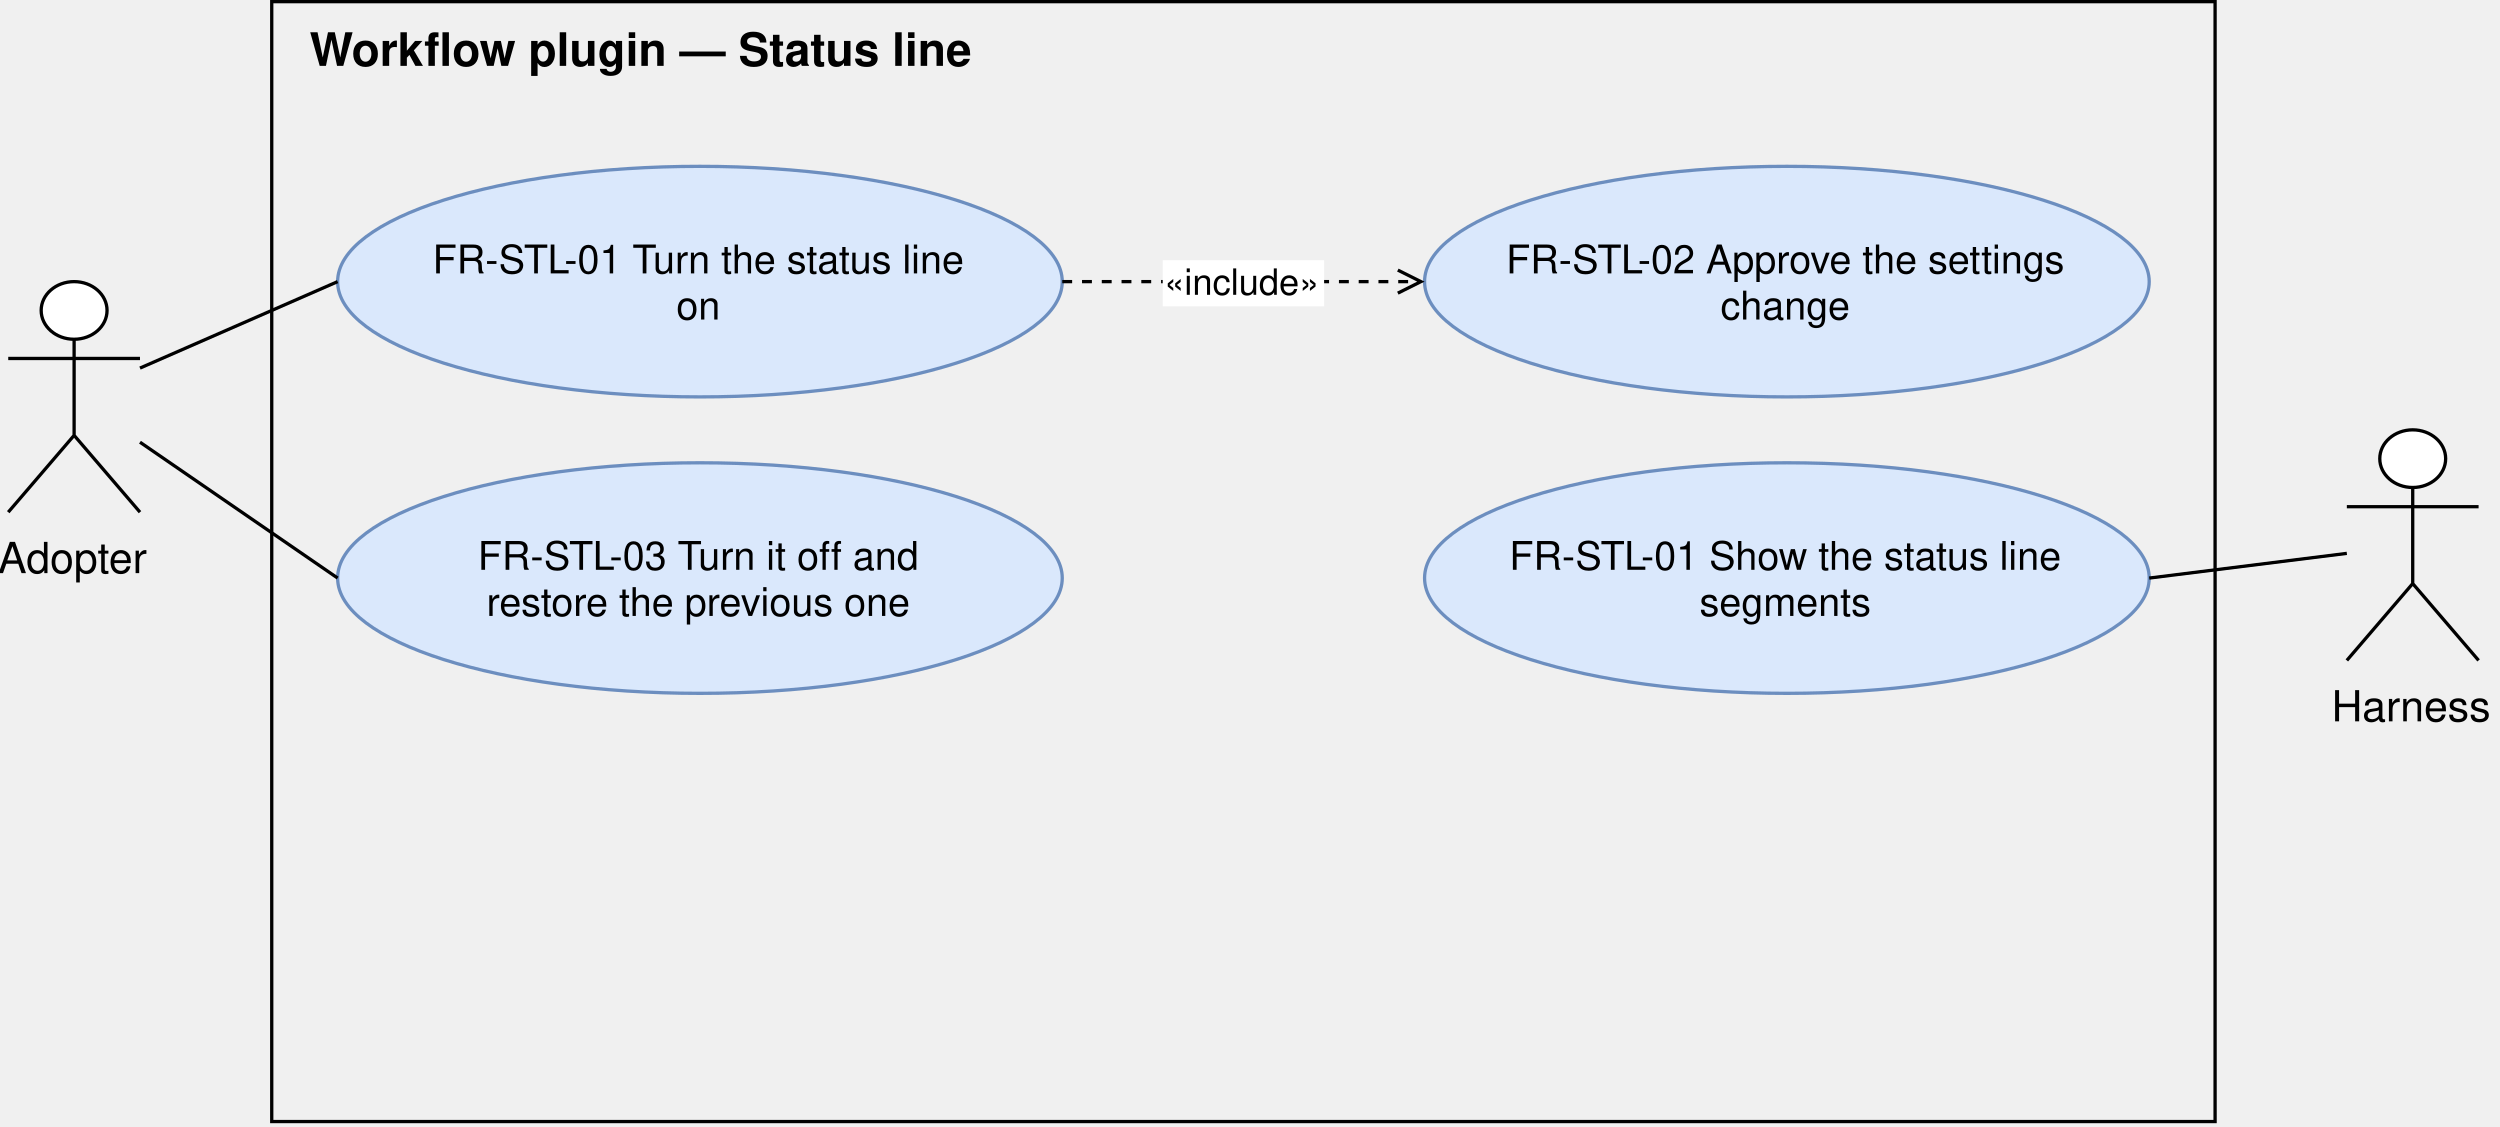
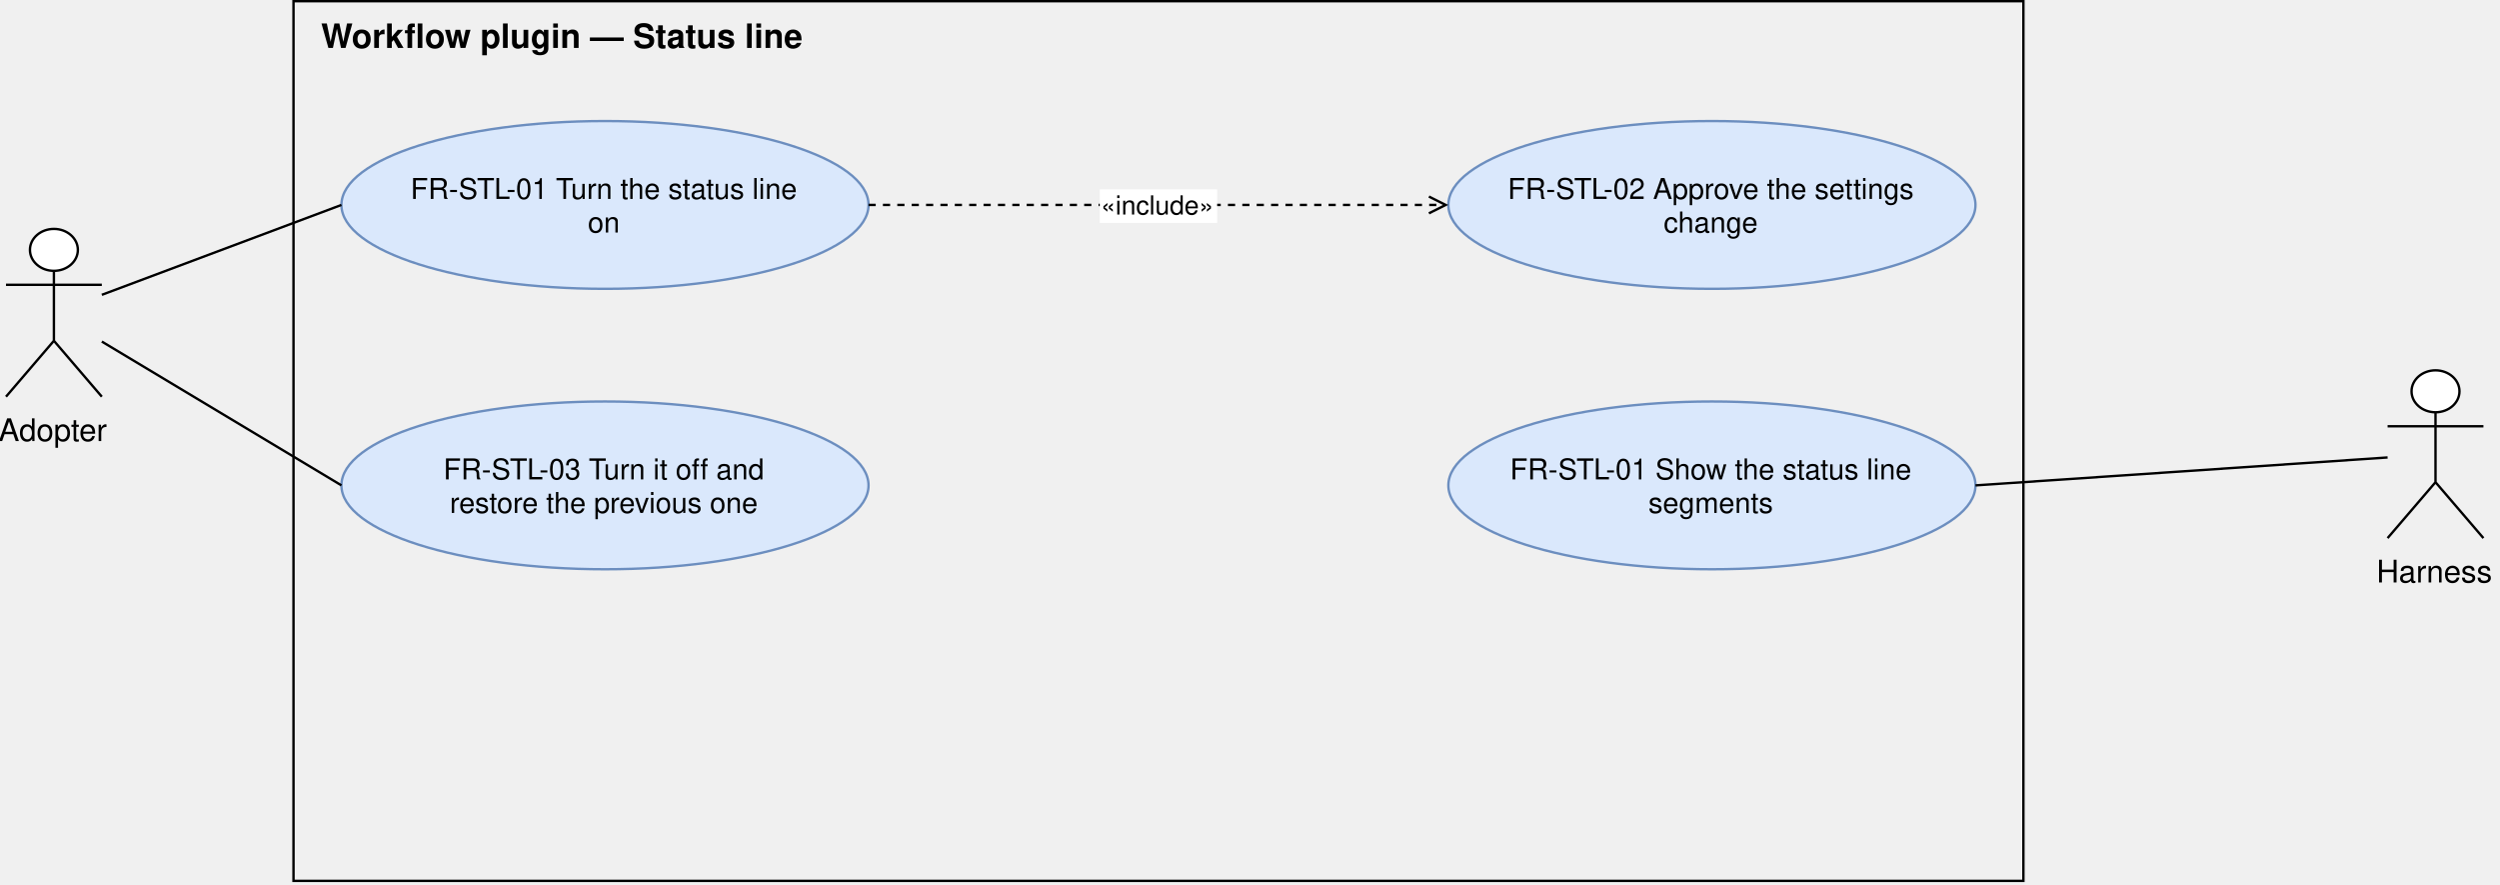
- <svg xmlns="http://www.w3.org/2000/svg" style="background: transparent; background-color: transparent; color-scheme: light;" version="1.1" width="759px" height="342px" viewBox="0 0 759 342" content="&lt;mxfile host=&quot;Electron&quot;&gt;&#10;  &lt;diagram name=&quot;Page-1&quot; id=&quot;0&quot;&gt;&#10;    &lt;mxGraphModel dx=&quot;-429&quot; dy=&quot;-117&quot; grid=&quot;0&quot; gridSize=&quot;10&quot; guides=&quot;1&quot; tooltips=&quot;1&quot; connect=&quot;1&quot; arrows=&quot;1&quot; fold=&quot;0&quot; page=&quot;0&quot; pageScale=&quot;1&quot; pageWidth=&quot;850&quot; pageHeight=&quot;1100&quot; background=&quot;#ffffff&quot; math=&quot;0&quot; shadow=&quot;0&quot;&gt;&#10;      &lt;root&gt;&#10;        &lt;mxCell id=&quot;0&quot; /&gt;&#10;        &lt;mxCell id=&quot;1&quot; parent=&quot;0&quot; /&gt;&#10;        &lt;mxCell id=&quot;c2&quot; parent=&quot;1&quot; style=&quot;rounded=0;fillColor=none;verticalAlign=top;align=left;spacingLeft=10;fontStyle=1;fontSize=14;html=0;&quot; value=&quot;Workflow plugin — Status line&quot; vertex=&quot;1&quot;&gt;&#10;          &lt;mxGeometry height=&quot;340&quot; width=&quot;590&quot; x=&quot;110&quot; y=&quot;20&quot; as=&quot;geometry&quot; /&gt;&#10;        &lt;/mxCell&gt;&#10;        &lt;mxCell id=&quot;c3&quot; parent=&quot;1&quot; style=&quot;ellipse;fontSize=12;fillColor=#dae8fc;strokeColor=#6c8ebf;html=0;&quot; value=&quot;FR-STL-01 Turn the status line&amp;#xa;on&quot; vertex=&quot;1&quot;&gt;&#10;          &lt;mxGeometry height=&quot;70&quot; width=&quot;220&quot; x=&quot;130&quot; y=&quot;70&quot; as=&quot;geometry&quot; /&gt;&#10;        &lt;/mxCell&gt;&#10;        &lt;mxCell id=&quot;c4&quot; parent=&quot;1&quot; style=&quot;ellipse;fontSize=12;fillColor=#dae8fc;strokeColor=#6c8ebf;html=0;&quot; value=&quot;FR-STL-03 Turn it off and&amp;#xa;restore the previous one&quot; vertex=&quot;1&quot;&gt;&#10;          &lt;mxGeometry height=&quot;70&quot; width=&quot;220&quot; x=&quot;130&quot; y=&quot;160&quot; as=&quot;geometry&quot; /&gt;&#10;        &lt;/mxCell&gt;&#10;        &lt;mxCell id=&quot;c5&quot; parent=&quot;1&quot; style=&quot;ellipse;fontSize=12;fillColor=#dae8fc;strokeColor=#6c8ebf;html=0;&quot; value=&quot;FR-STL-02 Approve the settings&amp;#xa;change&quot; vertex=&quot;1&quot;&gt;&#10;          &lt;mxGeometry height=&quot;70&quot; width=&quot;220&quot; x=&quot;460&quot; y=&quot;70&quot; as=&quot;geometry&quot; /&gt;&#10;        &lt;/mxCell&gt;&#10;        &lt;mxCell id=&quot;c6&quot; parent=&quot;1&quot; style=&quot;ellipse;fontSize=12;fillColor=#dae8fc;strokeColor=#6c8ebf;html=0;&quot; value=&quot;FR-STL-01 Show the status line&amp;#xa;segments&quot; vertex=&quot;1&quot;&gt;&#10;          &lt;mxGeometry height=&quot;70&quot; width=&quot;220&quot; x=&quot;460&quot; y=&quot;160&quot; as=&quot;geometry&quot; /&gt;&#10;        &lt;/mxCell&gt;&#10;        &lt;mxCell id=&quot;c7&quot; parent=&quot;1&quot; style=&quot;shape=umlActor;verticalLabelPosition=bottom;verticalAlign=top;fontSize=13;html=0;&quot; value=&quot;Adopter&quot; vertex=&quot;1&quot;&gt;&#10;          &lt;mxGeometry height=&quot;70&quot; width=&quot;40&quot; x=&quot;30&quot; y=&quot;105&quot; as=&quot;geometry&quot; /&gt;&#10;        &lt;/mxCell&gt;&#10;        &lt;mxCell id=&quot;c8&quot; edge=&quot;1&quot; parent=&quot;1&quot; source=&quot;c7&quot; style=&quot;endArrow=none;entryX=0;entryY=0.5;html=0;fontSize=11;labelBackgroundColor=#ffffff;&quot; target=&quot;c3&quot; value=&quot;&quot;&gt;&#10;          &lt;mxGeometry relative=&quot;1&quot; as=&quot;geometry&quot; /&gt;&#10;        &lt;/mxCell&gt;&#10;        &lt;mxCell id=&quot;c9&quot; edge=&quot;1&quot; parent=&quot;1&quot; source=&quot;c7&quot; style=&quot;endArrow=none;entryX=0;entryY=0.5;html=0;fontSize=11;labelBackgroundColor=#ffffff;&quot; target=&quot;c4&quot; value=&quot;&quot;&gt;&#10;          &lt;mxGeometry relative=&quot;1&quot; as=&quot;geometry&quot; /&gt;&#10;        &lt;/mxCell&gt;&#10;        &lt;mxCell id=&quot;c10&quot; parent=&quot;1&quot; style=&quot;shape=umlActor;verticalLabelPosition=bottom;verticalAlign=top;fontSize=13;html=0;&quot; value=&quot;Harness&quot; vertex=&quot;1&quot;&gt;&#10;          &lt;mxGeometry height=&quot;70&quot; width=&quot;40&quot; x=&quot;740&quot; y=&quot;150&quot; as=&quot;geometry&quot; /&gt;&#10;        &lt;/mxCell&gt;&#10;        &lt;mxCell id=&quot;c11&quot; edge=&quot;1&quot; parent=&quot;1&quot; source=&quot;c10&quot; style=&quot;endArrow=none;entryX=1;entryY=0.5;html=0;fontSize=11;labelBackgroundColor=#ffffff;&quot; target=&quot;c6&quot; value=&quot;&quot;&gt;&#10;          &lt;mxGeometry relative=&quot;1&quot; as=&quot;geometry&quot; /&gt;&#10;        &lt;/mxCell&gt;&#10;        &lt;mxCell id=&quot;c12&quot; edge=&quot;1&quot; parent=&quot;1&quot; source=&quot;c3&quot; style=&quot;dashed=1;endArrow=open;endFill=0;html=0;fontSize=11;labelBackgroundColor=#ffffff;&quot; target=&quot;c5&quot; value=&quot;«include»&quot;&gt;&#10;          &lt;mxGeometry relative=&quot;1&quot; as=&quot;geometry&quot; /&gt;&#10;        &lt;/mxCell&gt;&#10;      &lt;/root&gt;&#10;    &lt;/mxGraphModel&gt;&#10;  &lt;/diagram&gt;&#10;&lt;/mxfile&gt;&#10;">
+ <svg xmlns="http://www.w3.org/2000/svg" style="background: transparent; background-color: transparent; color-scheme: light;" version="1.1" width="1043px" height="369px" viewBox="0 0 1043 369" content="&lt;mxfile host=&quot;Electron&quot;&gt;&#10;  &lt;diagram name=&quot;Page-1&quot; id=&quot;0&quot;&gt;&#10;    &lt;mxGraphModel dx=&quot;-583&quot; dy=&quot;-145&quot; grid=&quot;0&quot; gridSize=&quot;10&quot; guides=&quot;1&quot; tooltips=&quot;1&quot; connect=&quot;1&quot; arrows=&quot;1&quot; fold=&quot;0&quot; page=&quot;0&quot; pageScale=&quot;1&quot; pageWidth=&quot;850&quot; pageHeight=&quot;1100&quot; background=&quot;#ffffff&quot; math=&quot;0&quot; shadow=&quot;0&quot;&gt;&#10;      &lt;root&gt;&#10;        &lt;mxCell id=&quot;0&quot; /&gt;&#10;        &lt;mxCell id=&quot;1&quot; parent=&quot;0&quot; /&gt;&#10;        &lt;mxCell id=&quot;c2&quot; parent=&quot;1&quot; style=&quot;rounded=0;fillColor=none;verticalAlign=top;align=left;spacingLeft=10;fontStyle=1;fontSize=14;html=0;&quot; value=&quot;Workflow plugin — Status line&quot; vertex=&quot;1&quot;&gt;&#10;          &lt;mxGeometry height=&quot;367&quot; width=&quot;722&quot; x=&quot;162&quot; y=&quot;41&quot; as=&quot;geometry&quot; /&gt;&#10;        &lt;/mxCell&gt;&#10;        &lt;mxCell id=&quot;c3&quot; parent=&quot;1&quot; style=&quot;ellipse;fontSize=12;fillColor=#dae8fc;strokeColor=#6c8ebf;html=0;&quot; value=&quot;FR-STL-01 Turn the status line&amp;#xa;on&quot; vertex=&quot;1&quot;&gt;&#10;          &lt;mxGeometry height=&quot;70&quot; width=&quot;220&quot; x=&quot;182&quot; y=&quot;91&quot; as=&quot;geometry&quot; /&gt;&#10;        &lt;/mxCell&gt;&#10;        &lt;mxCell id=&quot;c4&quot; parent=&quot;1&quot; style=&quot;ellipse;fontSize=12;fillColor=#dae8fc;strokeColor=#6c8ebf;html=0;&quot; value=&quot;FR-STL-03 Turn it off and&amp;#xa;restore the previous one&quot; vertex=&quot;1&quot;&gt;&#10;          &lt;mxGeometry height=&quot;70&quot; width=&quot;220&quot; x=&quot;182&quot; y=&quot;208&quot; as=&quot;geometry&quot; /&gt;&#10;        &lt;/mxCell&gt;&#10;        &lt;mxCell id=&quot;c5&quot; parent=&quot;1&quot; style=&quot;ellipse;fontSize=12;fillColor=#dae8fc;strokeColor=#6c8ebf;html=0;&quot; value=&quot;FR-STL-02 Approve the settings&amp;#xa;change&quot; vertex=&quot;1&quot;&gt;&#10;          &lt;mxGeometry height=&quot;70&quot; width=&quot;220&quot; x=&quot;644&quot; y=&quot;91&quot; as=&quot;geometry&quot; /&gt;&#10;        &lt;/mxCell&gt;&#10;        &lt;mxCell id=&quot;c6&quot; parent=&quot;1&quot; style=&quot;ellipse;fontSize=12;fillColor=#dae8fc;strokeColor=#6c8ebf;html=0;&quot; value=&quot;FR-STL-01 Show the status line&amp;#xa;segments&quot; vertex=&quot;1&quot;&gt;&#10;          &lt;mxGeometry height=&quot;70&quot; width=&quot;220&quot; x=&quot;644&quot; y=&quot;208&quot; as=&quot;geometry&quot; /&gt;&#10;        &lt;/mxCell&gt;&#10;        &lt;mxCell id=&quot;c7&quot; parent=&quot;1&quot; style=&quot;shape=umlActor;verticalLabelPosition=bottom;verticalAlign=top;fontSize=13;html=0;&quot; value=&quot;Adopter&quot; vertex=&quot;1&quot;&gt;&#10;          &lt;mxGeometry height=&quot;70&quot; width=&quot;40&quot; x=&quot;42&quot; y=&quot;136&quot; as=&quot;geometry&quot; /&gt;&#10;        &lt;/mxCell&gt;&#10;        &lt;mxCell id=&quot;c8&quot; edge=&quot;1&quot; parent=&quot;1&quot; source=&quot;c7&quot; style=&quot;endArrow=none;entryX=0;entryY=0.5;html=0;fontSize=11;labelBackgroundColor=#ffffff;&quot; target=&quot;c3&quot; value=&quot;&quot;&gt;&#10;          &lt;mxGeometry relative=&quot;1&quot; as=&quot;geometry&quot; /&gt;&#10;        &lt;/mxCell&gt;&#10;        &lt;mxCell id=&quot;c9&quot; edge=&quot;1&quot; parent=&quot;1&quot; source=&quot;c7&quot; style=&quot;endArrow=none;entryX=0;entryY=0.5;html=0;fontSize=11;labelBackgroundColor=#ffffff;&quot; target=&quot;c4&quot; value=&quot;&quot;&gt;&#10;          &lt;mxGeometry relative=&quot;1&quot; as=&quot;geometry&quot; /&gt;&#10;        &lt;/mxCell&gt;&#10;        &lt;mxCell id=&quot;c10&quot; parent=&quot;1&quot; style=&quot;shape=umlActor;verticalLabelPosition=bottom;verticalAlign=top;fontSize=13;html=0;&quot; value=&quot;Harness&quot; vertex=&quot;1&quot;&gt;&#10;          &lt;mxGeometry height=&quot;70&quot; width=&quot;40&quot; x=&quot;1036&quot; y=&quot;195&quot; as=&quot;geometry&quot; /&gt;&#10;        &lt;/mxCell&gt;&#10;        &lt;mxCell id=&quot;c11&quot; edge=&quot;1&quot; parent=&quot;1&quot; source=&quot;c10&quot; style=&quot;endArrow=none;entryX=1;entryY=0.5;html=0;fontSize=11;labelBackgroundColor=#ffffff;&quot; target=&quot;c6&quot; value=&quot;&quot;&gt;&#10;          &lt;mxGeometry relative=&quot;1&quot; as=&quot;geometry&quot; /&gt;&#10;        &lt;/mxCell&gt;&#10;        &lt;mxCell id=&quot;c12&quot; edge=&quot;1&quot; parent=&quot;1&quot; source=&quot;c3&quot; style=&quot;dashed=1;endArrow=open;endFill=0;html=0;fontSize=11;labelBackgroundColor=#ffffff;&quot; target=&quot;c5&quot; value=&quot;«include»&quot;&gt;&#10;          &lt;mxGeometry relative=&quot;1&quot; as=&quot;geometry&quot; /&gt;&#10;        &lt;/mxCell&gt;&#10;      &lt;/root&gt;&#10;    &lt;/mxGraphModel&gt;&#10;  &lt;/diagram&gt;&#10;&lt;/mxfile&gt;&#10;">
  <defs />
  <g>
    <g data-cell-id="0">
      <g data-cell-id="1">
        <g data-cell-id="c2">
          <g transform="translate(0.5,0.5)">
-             <rect x="82" y="0" width="590" height="340" fill="none" stroke="#000000" pointer-events="all" style="stroke: light-dark(rgb(0, 0, 0), rgb(255, 255, 255));" />
+             <rect x="122" y="0" width="722" height="367" fill="none" stroke="#000000" pointer-events="all" style="stroke: light-dark(rgb(0, 0, 0), rgb(255, 255, 255));" />
          </g>
          <g>
            <g fill="#000000" font-family="Helvetica" font-weight="bold" text-anchor="start" font-size="14px" style="fill: light-dark(rgb(0, 0, 0), rgb(255, 255, 255));">
-               <text x="94" y="20">Workflow plugin — Status line</text>
+               <text x="134" y="20">Workflow plugin — Status line</text>
            </g>
          </g>
        </g>
        <g data-cell-id="c3">
          <g transform="translate(0.5,0.5)">
-             <ellipse cx="212" cy="85" rx="110" ry="35" fill="#dae8fc" stroke="#6c8ebf" pointer-events="all" style="fill: light-dark(rgb(218, 232, 252), rgb(29, 41, 59)); stroke: light-dark(rgb(108, 142, 191), rgb(92, 121, 163));" />
+             <ellipse cx="252" cy="85" rx="110" ry="35" fill="#dae8fc" stroke="#6c8ebf" pointer-events="all" style="fill: light-dark(rgb(218, 232, 252), rgb(29, 41, 59)); stroke: light-dark(rgb(108, 142, 191), rgb(92, 121, 163));" />
          </g>
          <g>
            <g fill="#000000" font-family="Helvetica" text-anchor="middle" font-size="12px" style="fill: light-dark(rgb(0, 0, 0), rgb(255, 255, 255));">
-               <text x="212" y="83">FR-STL-01 Turn the status line</text>
-               <text x="212" y="97">on</text>
+               <text x="252" y="83">FR-STL-01 Turn the status line</text>
+               <text x="252" y="97">on</text>
            </g>
          </g>
        </g>
        <g data-cell-id="c4">
          <g transform="translate(0.5,0.5)">
-             <ellipse cx="212" cy="175" rx="110" ry="35" fill="#dae8fc" stroke="#6c8ebf" pointer-events="all" style="fill: light-dark(rgb(218, 232, 252), rgb(29, 41, 59)); stroke: light-dark(rgb(108, 142, 191), rgb(92, 121, 163));" />
+             <ellipse cx="252" cy="202" rx="110" ry="35" fill="#dae8fc" stroke="#6c8ebf" pointer-events="all" style="fill: light-dark(rgb(218, 232, 252), rgb(29, 41, 59)); stroke: light-dark(rgb(108, 142, 191), rgb(92, 121, 163));" />
          </g>
          <g>
            <g fill="#000000" font-family="Helvetica" text-anchor="middle" font-size="12px" style="fill: light-dark(rgb(0, 0, 0), rgb(255, 255, 255));">
-               <text x="212" y="173">FR-STL-03 Turn it off and</text>
-               <text x="212" y="187">restore the previous one</text>
+               <text x="252" y="200">FR-STL-03 Turn it off and</text>
+               <text x="252" y="214">restore the previous one</text>
            </g>
          </g>
        </g>
        <g data-cell-id="c5">
          <g transform="translate(0.5,0.5)">
-             <ellipse cx="542" cy="85" rx="110" ry="35" fill="#dae8fc" stroke="#6c8ebf" pointer-events="all" style="fill: light-dark(rgb(218, 232, 252), rgb(29, 41, 59)); stroke: light-dark(rgb(108, 142, 191), rgb(92, 121, 163));" />
+             <ellipse cx="714" cy="85" rx="110" ry="35" fill="#dae8fc" stroke="#6c8ebf" pointer-events="all" style="fill: light-dark(rgb(218, 232, 252), rgb(29, 41, 59)); stroke: light-dark(rgb(108, 142, 191), rgb(92, 121, 163));" />
          </g>
          <g>
            <g fill="#000000" font-family="Helvetica" text-anchor="middle" font-size="12px" style="fill: light-dark(rgb(0, 0, 0), rgb(255, 255, 255));">
-               <text x="542" y="83">FR-STL-02 Approve the settings</text>
-               <text x="542" y="97">change</text>
+               <text x="714" y="83">FR-STL-02 Approve the settings</text>
+               <text x="714" y="97">change</text>
            </g>
          </g>
        </g>
        <g data-cell-id="c6">
          <g transform="translate(0.5,0.5)">
-             <ellipse cx="542" cy="175" rx="110" ry="35" fill="#dae8fc" stroke="#6c8ebf" pointer-events="all" style="fill: light-dark(rgb(218, 232, 252), rgb(29, 41, 59)); stroke: light-dark(rgb(108, 142, 191), rgb(92, 121, 163));" />
+             <ellipse cx="714" cy="202" rx="110" ry="35" fill="#dae8fc" stroke="#6c8ebf" pointer-events="all" style="fill: light-dark(rgb(218, 232, 252), rgb(29, 41, 59)); stroke: light-dark(rgb(108, 142, 191), rgb(92, 121, 163));" />
          </g>
          <g>
            <g fill="#000000" font-family="Helvetica" text-anchor="middle" font-size="12px" style="fill: light-dark(rgb(0, 0, 0), rgb(255, 255, 255));">
-               <text x="542" y="173">FR-STL-01 Show the status line</text>
-               <text x="542" y="187">segments</text>
+               <text x="714" y="200">FR-STL-01 Show the status line</text>
+               <text x="714" y="214">segments</text>
            </g>
          </g>
        </g>
        <g data-cell-id="c7">
          <g transform="translate(0.5,0.5)">
-             <ellipse cx="22" cy="93.75" rx="10" ry="8.75" fill="#ffffff" stroke="#000000" pointer-events="all" style="fill: light-dark(#ffffff, var(--ge-dark-color, #121212)); stroke: light-dark(rgb(0, 0, 0), rgb(255, 255, 255));" />
-             <path d="M 22 102.5 L 22 131.67 M 22 108.33 L 2 108.33 M 22 108.33 L 42 108.33 M 22 131.67 L 2 155 M 22 131.67 L 42 155" fill="none" stroke="#000000" stroke-miterlimit="10" pointer-events="all" style="stroke: light-dark(rgb(0, 0, 0), rgb(255, 255, 255));" />
+             <ellipse cx="22" cy="103.75" rx="10" ry="8.75" fill="#ffffff" stroke="#000000" pointer-events="all" style="fill: light-dark(#ffffff, var(--ge-dark-color, #121212)); stroke: light-dark(rgb(0, 0, 0), rgb(255, 255, 255));" />
+             <path d="M 22 112.5 L 22 141.67 M 22 118.33 L 2 118.33 M 22 118.33 L 42 118.33 M 22 141.67 L 2 165 M 22 141.67 L 42 165" fill="none" stroke="#000000" stroke-miterlimit="10" pointer-events="all" style="stroke: light-dark(rgb(0, 0, 0), rgb(255, 255, 255));" />
          </g>
          <g>
            <g fill="#000000" font-family="Helvetica" text-anchor="middle" font-size="13px" style="fill: light-dark(rgb(0, 0, 0), rgb(255, 255, 255));">
-               <text x="22" y="174">Adopter</text>
+               <text x="22" y="184">Adopter</text>
            </g>
          </g>
        </g>
        <g data-cell-id="c8">
          <g transform="translate(0.5,0.5)">
-             <path d="M 42 111.25 L 102 85" fill="none" stroke="#000000" stroke-miterlimit="10" pointer-events="stroke" style="stroke: light-dark(rgb(0, 0, 0), rgb(255, 255, 255));" />
+             <path d="M 42 122.5 L 142 85" fill="none" stroke="#000000" stroke-miterlimit="10" pointer-events="stroke" style="stroke: light-dark(rgb(0, 0, 0), rgb(255, 255, 255));" />
          </g>
        </g>
        <g data-cell-id="c9">
          <g transform="translate(0.5,0.5)">
-             <path d="M 42 133.75 L 102 175" fill="none" stroke="#000000" stroke-miterlimit="10" pointer-events="stroke" style="stroke: light-dark(rgb(0, 0, 0), rgb(255, 255, 255));" />
+             <path d="M 42 142 L 142 202" fill="none" stroke="#000000" stroke-miterlimit="10" pointer-events="stroke" style="stroke: light-dark(rgb(0, 0, 0), rgb(255, 255, 255));" />
          </g>
        </g>
        <g data-cell-id="c10">
          <g transform="translate(0.5,0.5)">
-             <ellipse cx="732" cy="138.75" rx="10" ry="8.75" fill="#ffffff" stroke="#000000" pointer-events="all" style="fill: light-dark(#ffffff, var(--ge-dark-color, #121212)); stroke: light-dark(rgb(0, 0, 0), rgb(255, 255, 255));" />
-             <path d="M 732 147.5 L 732 176.67 M 732 153.33 L 712 153.33 M 732 153.33 L 752 153.33 M 732 176.67 L 712 200 M 732 176.67 L 752 200" fill="none" stroke="#000000" stroke-miterlimit="10" pointer-events="all" style="stroke: light-dark(rgb(0, 0, 0), rgb(255, 255, 255));" />
+             <ellipse cx="1016" cy="162.75" rx="10" ry="8.75" fill="#ffffff" stroke="#000000" pointer-events="all" style="fill: light-dark(#ffffff, var(--ge-dark-color, #121212)); stroke: light-dark(rgb(0, 0, 0), rgb(255, 255, 255));" />
+             <path d="M 1016 171.5 L 1016 200.67 M 1016 177.33 L 996 177.33 M 1016 177.33 L 1036 177.33 M 1016 200.67 L 996 224 M 1016 200.67 L 1036 224" fill="none" stroke="#000000" stroke-miterlimit="10" pointer-events="all" style="stroke: light-dark(rgb(0, 0, 0), rgb(255, 255, 255));" />
          </g>
          <g>
            <g fill="#000000" font-family="Helvetica" text-anchor="middle" font-size="13px" style="fill: light-dark(rgb(0, 0, 0), rgb(255, 255, 255));">
-               <text x="732" y="219">Harness</text>
+               <text x="1016" y="243">Harness</text>
            </g>
          </g>
        </g>
        <g data-cell-id="c11">
          <g transform="translate(0.5,0.5)">
-             <path d="M 712 167.5 L 652 175" fill="none" stroke="#000000" stroke-miterlimit="10" pointer-events="stroke" style="stroke: light-dark(rgb(0, 0, 0), rgb(255, 255, 255));" />
+             <path d="M 996 190.35 L 824 202" fill="none" stroke="#000000" stroke-miterlimit="10" pointer-events="stroke" style="stroke: light-dark(rgb(0, 0, 0), rgb(255, 255, 255));" />
          </g>
        </g>
        <g data-cell-id="c12">
          <g transform="translate(0.5,0.5)">
-             <path d="M 322 85 L 429.76 85" fill="none" stroke="#000000" stroke-miterlimit="10" stroke-dasharray="3 3" pointer-events="stroke" style="stroke: light-dark(rgb(0, 0, 0), rgb(255, 255, 255));" />
-             <path d="M 423.88 88.5 L 430.88 85 L 423.88 81.5" fill="none" stroke="#000000" stroke-miterlimit="10" pointer-events="all" style="stroke: light-dark(rgb(0, 0, 0), rgb(255, 255, 255));" />
+             <path d="M 362 85 L 601.76 85" fill="none" stroke="#000000" stroke-miterlimit="10" stroke-dasharray="3 3" pointer-events="stroke" style="stroke: light-dark(rgb(0, 0, 0), rgb(255, 255, 255));" />
+             <path d="M 595.88 88.5 L 602.88 85 L 595.88 81.5" fill="none" stroke="#000000" stroke-miterlimit="10" pointer-events="all" style="stroke: light-dark(rgb(0, 0, 0), rgb(255, 255, 255));" />
          </g>
          <g>
            <g fill="#000000" font-family="Helvetica" text-anchor="middle" font-size="11px" style="fill: light-dark(rgb(0, 0, 0), rgb(255, 255, 255));">
-               <rect fill="#ffffff" stroke="none" x="353" y="79" width="49" height="14" stroke-width="0" style="fill: light-dark(rgb(255, 255, 255), rgb(18, 18, 18));" />
-               <text x="377" y="89.5">«include»</text>
+               <rect fill="#ffffff" stroke="none" x="459" y="79" width="49" height="14" stroke-width="0" style="fill: light-dark(rgb(255, 255, 255), rgb(18, 18, 18));" />
+               <text x="483" y="89.5">«include»</text>
            </g>
          </g>
        </g>
      </g>
    </g>
  </g>
</svg>
